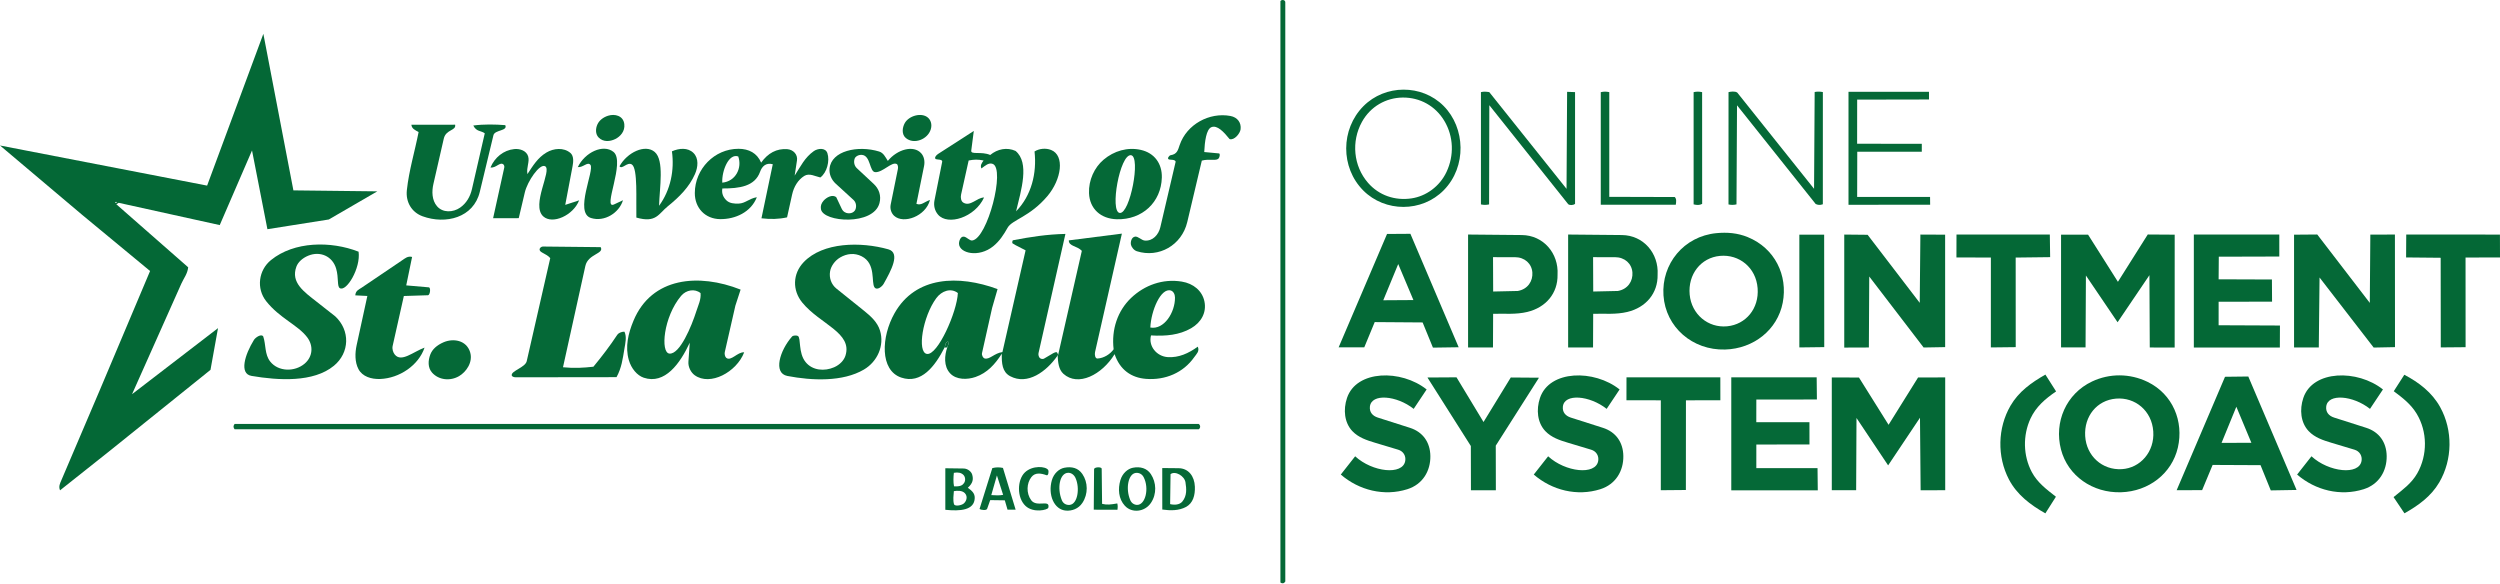
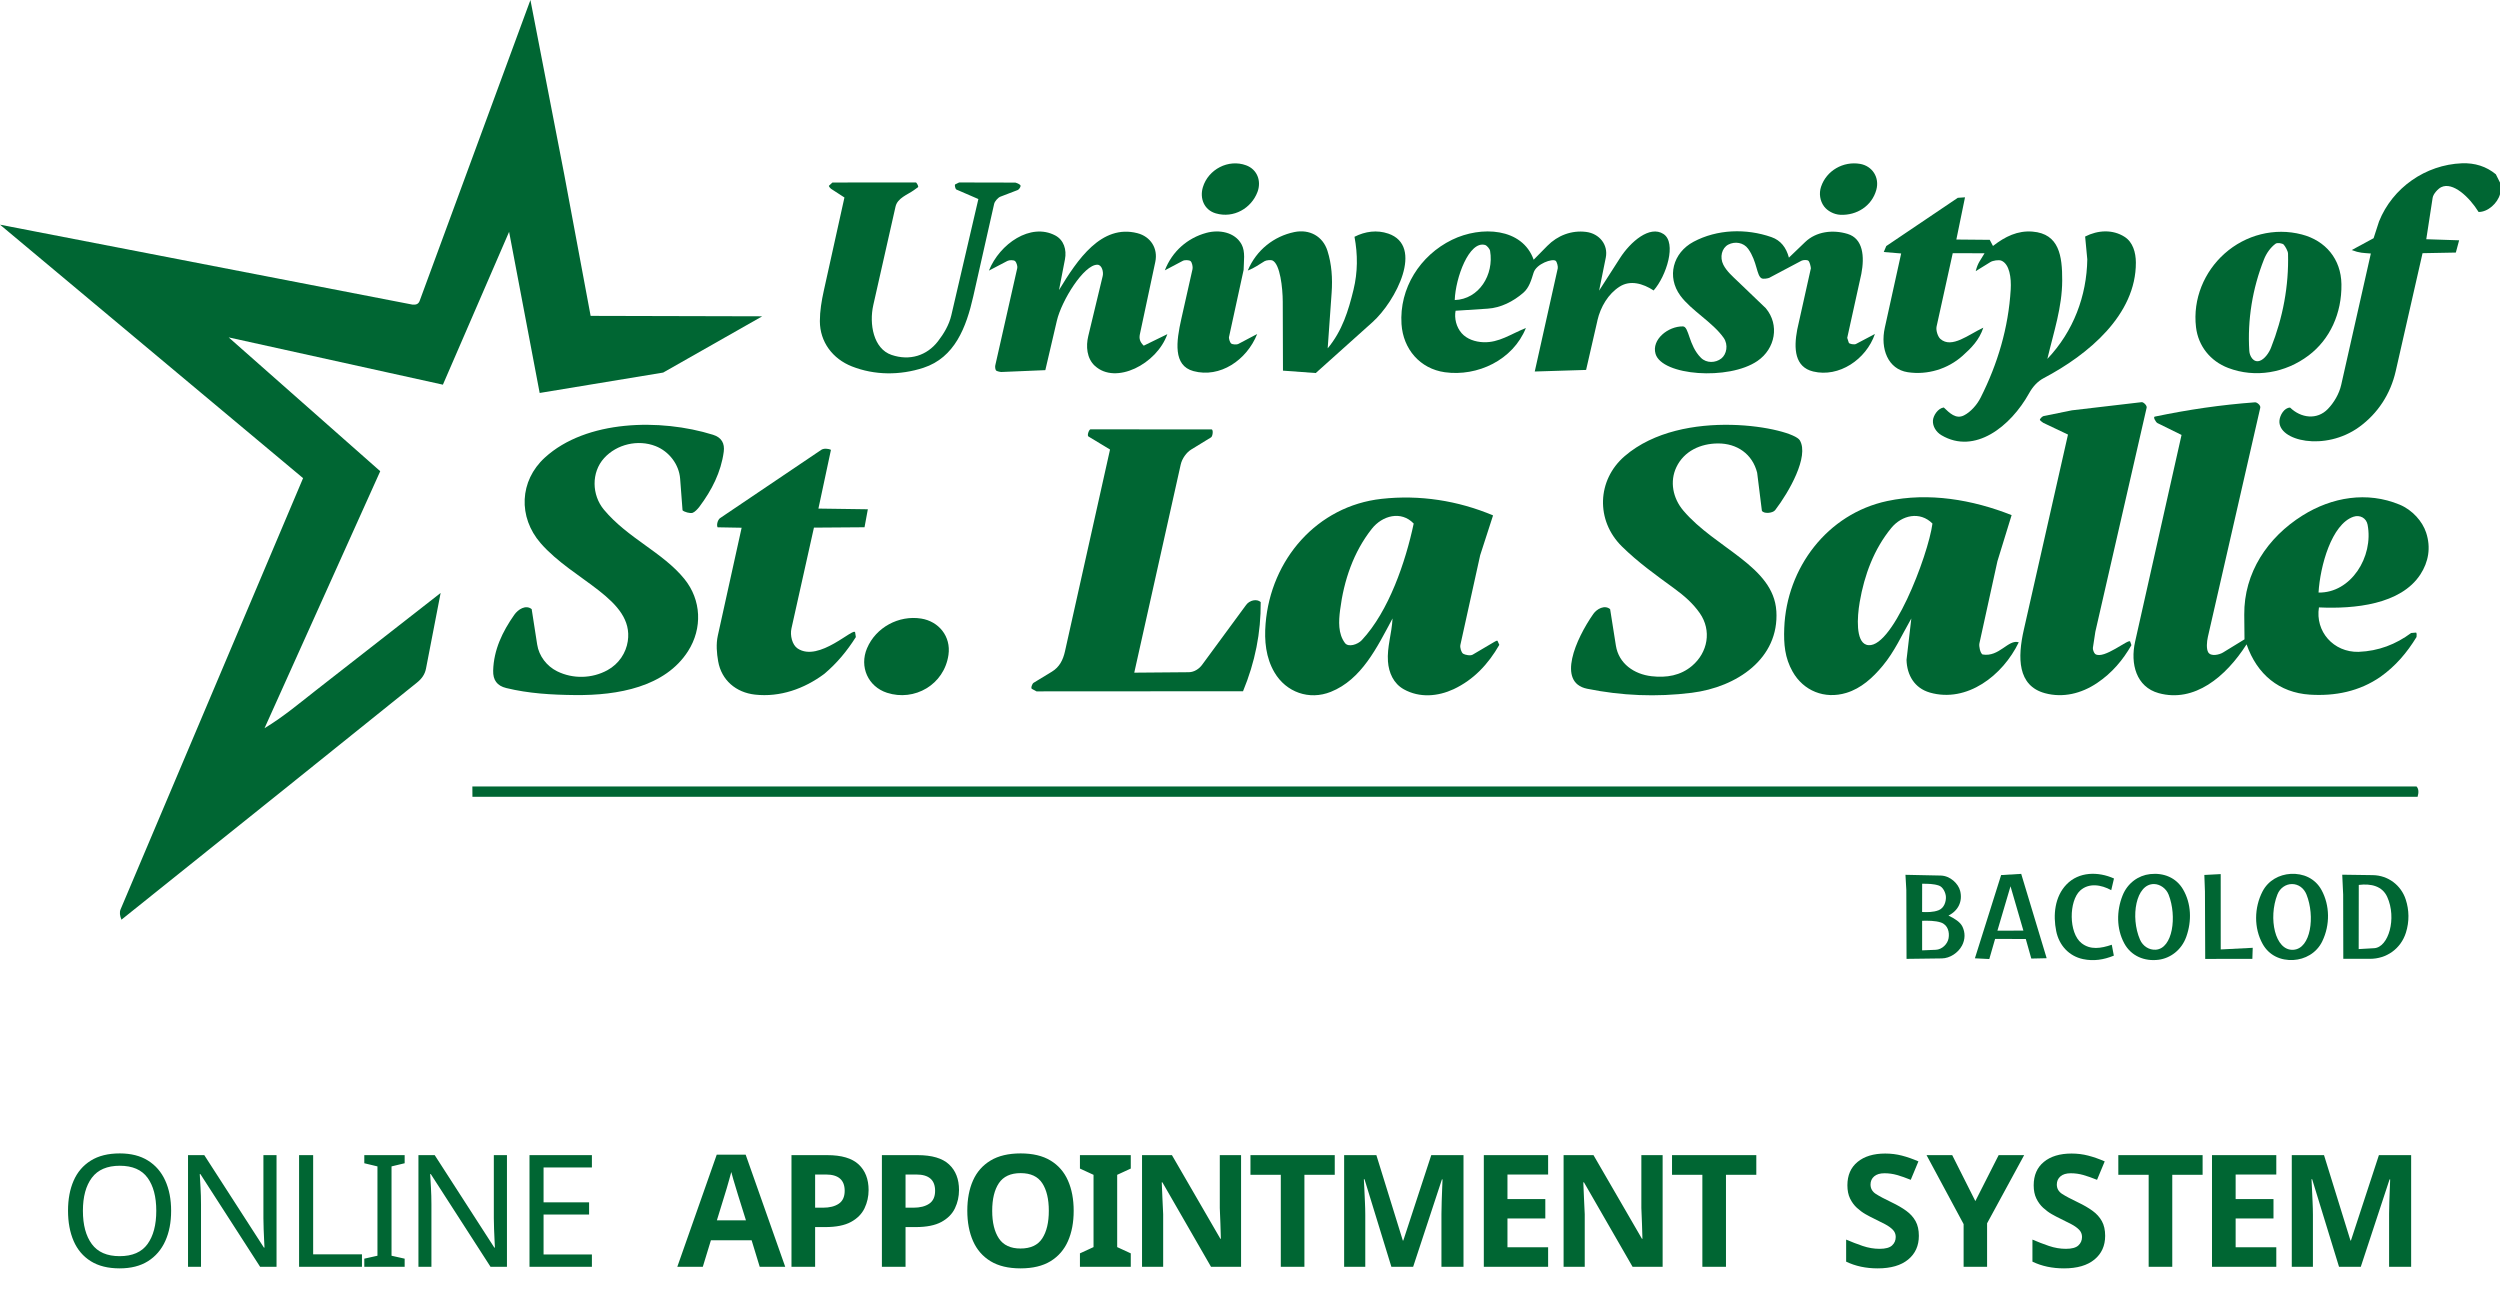
- <svg xmlns="http://www.w3.org/2000/svg" id="Layer_2" data-name="Layer 2" viewBox="0 0 3497.37 816.03">
+ <svg xmlns="http://www.w3.org/2000/svg" id="Layer_2" data-name="Layer 2" viewBox="0 0 1154.88 606.6">
  <defs>
    <style>
-       .cls-1 {
-         fill: #056937;
+       .cls-1, .cls-2 {
+         fill: #063;
+       }
+ 
+       .cls-3 {
+         font-family: Gotham-Book, Gotham;
+       }
+ 
+       .cls-3, .cls-4 {
+         letter-spacing: -.05em;
      }

      .cls-2 {
-         fill: #046836;
+         font-size: 72.26px;
+       }
+ 
+       .cls-4, .cls-5, .cls-6, .cls-7, .cls-8 {
+         font-family: Gotham-Bold, Gotham;
+         font-weight: 700;
+       }
+ 
+       .cls-5 {
+         letter-spacing: -.05em;
+       }
+ 
+       .cls-6 {
+         letter-spacing: -.08em;
+       }
+ 
+       .cls-7 {
+         letter-spacing: -.08em;
+       }
+ 
+       .cls-8 {
+         letter-spacing: -.07em;
      }
    </style>
  </defs>
  <g id="Layer_1-2" data-name="Layer 1">
-     <path class="cls-2" d="M162.75,285.76l100.51,88.19c-1.05,9.35-6.11,15.12-9.56,22.83l-68.97,154.66,120.26-92.4-10.52,58.37-140.33,112.85-70.16,55.69c-2.26-5.52-.1-9.51,1.89-14.17l53.73-126.02,70.35-166.63-94.84-78.43L0,203.53l289.74,56.13,78.68-212.35,42.03,219.02,117.35,1.36-67.8,39.35-85.9,13.59-21.54-110.15-45.16,104.41-141.37-31.18-3.28,2.05ZM163.88,283.12c-.89-1.23-2.79-.86-2.99.82l2.99-.82Z" />
-     <path class="cls-2" d="M1480.35,496.19c-.73.3-.75.69-.73,1.06-15.8,22.87-42.24,41.93-66.47,29.02-11.15-5.94-12-18.17-11.66-31.45-9.33,14.5-20.2,26.8-36.77,32.55-11.45,3.97-26.9,4.18-35.52-5.06-9.35-10.01-7.84-25.29-4.02-36.29l2.38-6.86c-.85-.87-1.55-1.41-1.48-1.35-4.14,1.47-3.33,5.75-4.71,8.44-13.26,25.88-32.51,51.54-60.68,41.93-29.97-10.23-28.01-56.95-9.23-90.09,29.51-52.09,89.66-53.67,144.07-33.68l-7.62,26.43-14.13,63.13c-.68,3.05,1.59,6.81,3.4,7.41,6.97,2.3,14.03-7.52,25.16-8.83l32.41-142.32-14.06-7.27-4.15-2.5c-.84-.5-.34-4.16.62-4.35,24.2-4.7,47.73-8.32,73.31-8.87l-37.61,166.6c-.57,2.52.35,5.01,1.26,6.38,1.01,1.52,4.11,2.82,6.64,1.33l12.69-7.47c1.4-.83,3.47-1.59,4.72-1.34s1.43,2.97,2.2,3.46ZM1339.99,409.93c-9.79-7.58-22.67-3.01-30.16,7.16-19.09,25.93-27.17,75.71-13.16,78.03,15.1,2.5,42.23-58.93,43.32-85.18Z" />
-     <path class="cls-1" d="M1479.62,497.25c-.02-.37,0-.76.73-1.06l33.09-145.29c-6.64-7.14-18.38-6.13-18.22-14.63l74.24-9.44-37.56,165.76c-.71,3.15-.04,9.17,3.44,8.97,8.95-.51,17.71-6.05,22.57-12.93-3.28-27.48,5.46-53.82,24.55-71.94,18.79-17.82,44.26-27.07,70.76-22.76,16.4,2.67,28.68,12.99,31.73,27.81,3.21,15.55-4.61,29.39-18.64,37.47-16.51,9.51-35.43,11.26-56.1,10.02-3.98,14.86,7.85,29.47,23.63,30.37,15.18.87,28.55-5.06,41.79-14.63,2.8,6.48-1.82,10.22-4.86,14.56-15.34,21.97-40.52,32.54-67.46,30.5-20.62-1.56-36.62-12.57-44.02-34.59-17.77,28.95-51.14,45.94-71.62,27.51-6.79-6.11-7.59-16.24-8.08-25.72ZM1643.75,416.22c-.05-4.74-2.36-8.76-5.81-9.8-14.02-4.2-27.72,28.36-28.68,51.78,19.21,3.47,34.71-21.17,34.48-41.99Z" />
-     <polygon class="cls-2" points="3007.41 486.12 3006.93 384.96 2962.38 450.81 2918.08 385.42 2917.58 486.02 2883.31 486.03 2883.31 328.28 2921.14 328.32 2962.85 394.24 3004.59 328.04 3042.28 328.29 3042.24 486.22 3007.41 486.12" />
-     <polygon class="cls-2" points="2686.86 685.9 2685.96 584.39 2641.39 651.03 2597.14 584.74 2596.66 685.79 2562.59 685.74 2562.58 528.03 2600.6 528.14 2642 594.28 2683.31 528.04 2721.24 528 2721.26 685.77 2686.86 685.9" />
-     <polygon class="cls-1" points="3350.48 485.62 3320.65 486.23 3244.93 388.21 3243.87 486.1 3209.27 486.04 3209.26 328.31 3241.71 328.04 3315.23 423.74 3315.97 328.23 3350.37 328.11 3350.48 485.62" />
-     <polygon class="cls-1" points="2721.17 485.6 2691.05 486.14 2614.98 386.82 2614.46 486.12 2580.01 486.25 2580.01 328.14 2612.71 328.47 2685.61 423.67 2686.52 328.14 2721.13 328.3 2721.17 485.6" />
-     <path class="cls-1" d="M1041.07,492.89c-10.65,27.77-47.69,47.6-69.23,32.02-5.06-3.66-9.32-11.23-8.79-18.81l1.87-26.68c-13.44,29-34.79,58.9-64.4,48.96-9.25-3.11-17.48-12.96-20.85-24.75-5.29-18.56-.86-37.1,6.5-54.84,25.48-61.41,91.64-66.71,149.9-43.65l-7.33,22.5-14.82,65.01c-.65,2.86.48,6.66,2.02,7.91,6.69,5.44,15.71-8.43,25.13-7.68ZM974.3,434.92c2.59-8.18,6.56-15.73,5.75-24.89-8.09-6.6-20.19-4.49-27.21,3.85-24.77,29.44-29.19,79.57-16.33,80.77,14.5,1.35,30.94-38.1,37.79-59.73Z" />
-     <path class="cls-2" d="M3004.27,534.2c35.46,17.2,50.9,55.47,42.45,91.94-8.43,36.37-40.78,61.32-79.47,62.51-39.76,1.23-74.54-23-84.08-59.99-9.83-38.15,7.18-77.83,43.6-95.01,24.18-11.4,52.54-11.56,77.5.55ZM3012.32,603.57c-1.96-28.94-25.39-48.19-52.16-45.92s-44.76,24.69-43.1,52.41c1.66,27.76,23.8,47.83,51.14,46.27,26.03-1.49,46.05-24.36,44.12-52.76Z" />
-     <path class="cls-2" d="M2445.12,331.77c37.73,15.43,56.26,53.4,48.82,91.74-7.34,37.84-40.67,64.35-80.67,65.46-45.57,1.26-83.16-31.32-86.15-75.71-2.97-44.05,28.43-82.75,74.18-87.11,14.71-1.4,29.28-.34,43.83,5.61ZM2458.83,403.28c-2.21-29.12-25.91-47.77-52.61-45.31-26.95,2.48-45.06,26.01-42.45,54.14,2.55,27.52,25.71,46.98,52.5,44.35,26.02-2.55,44.72-24.69,42.56-53.18Z" />
-     <path class="cls-1" d="M1208.6,516.98c-29.67,17.45-72.66,15.58-107.06,8.98-20.38-3.91-10.6-35.8,6.47-55.14,1.6-1.81,6.41-1.78,8.14-.85,4.7,2.54.22,23.37,10.81,36.52,9.66,11.99,26.55,13.17,39.99,7.27,8.15-3.58,13.75-9.88,15.74-16.05,10.38-32.25-35.47-44.05-60.33-74.39-14.02-17.11-13.65-40.23,1.96-56.59,26.85-28.15,79.86-28.79,118.37-17.96,17.37,4.89,4.01,29.63-6.56,48.38-2.06,3.65-9.17,9.6-12.66,4.95-5.08-6.77,2.48-33.16-18.07-43.58-9.99-5.06-20.74-3.79-29.97,1.6-7.62,4.45-12.98,12.39-14.18,19.42-1.59,9.25,1.72,18.44,8.8,24.13l38.7,31.09c9.34,7.5,18.68,15.85,22.31,27.62,6.53,21.18-3.73,43.57-22.44,54.58Z" />
-     <path class="cls-1" d="M467.02,511.76c-28.5,23.46-77.41,20.55-115.18,14.1-17.49-2.99-9.35-29.66,3.4-50.31,2.2-3.56,10.55-9.13,13.04-4.79,3.89,11.37,1.76,24.95,9.74,35.03,11.47,14.49,34.32,14.58,48.03,3.03,11.65-9.82,12.6-25.22,3.69-36.97-13.06-17.25-38.65-26.73-57.4-50.55-13.93-17.7-10.79-43.24,6.79-57.51,32.25-26.17,83.5-26.96,122.51-11.68,3.22,22.91-17.08,56.59-26.27,50.97-4.09-2.5-1.31-14.24-5.12-27.28-5.12-17.55-22.62-24.97-39.18-18.06-8.09,3.37-14.16,9.1-16.44,15.29-8.22,22.29,10.71,35.21,28.7,49.35l25.65,20.17c20.99,19.57,20.42,50.8-1.95,69.22Z" />
-     <polygon class="cls-1" points="2531.36 621.79 2457.02 621.86 2457.01 654.9 2542.63 654.92 2542.97 685.93 2421.97 685.94 2421.97 527.89 2541.43 527.87 2541.75 558.87 2457.02 558.92 2456.96 590.62 2531.32 590.64 2531.36 621.79" />
-     <path class="cls-1" d="M1389.59,344.39c-20.39,16.53-47.35,9.9-47.99-3.24-.18-3.7,2.17-11.23,7.3-10.03,4.06.95,7.62,5.82,11.31,5.29,21.31-3.02,46.37-100.16,28.6-107.11-5.64-2.21-10.59,2.51-15.84,6.35-1.95-4.32.3-7.29,2.99-11.1-7.69-1.69-13.31-1.53-20.87-.02l-10.61,47.76c-.92,4.16.05,9.16,2.9,11,9.98,6.45,18.89-6.8,29.27-7.03-12.58,27.85-50.75,39.96-64.41,23.95-4.65-5.44-6.4-12.66-4.93-20.02l10.78-53.95c.71-3.53-7.15-2.79-8.97-3.63-2.56-1.79.58-5.55,3.17-7.22l50-32.2-3.56,27.51c-.81,6.25,14.17.67,26.51,6.11,10.25-8.45,23.39-11.12,35.46-5.67,19.94,16.52,7.86,54.83.75,84.49,21.43-22,29.21-53.06,25.81-83.73,6.34-4.02,15.52-5.09,23.1-2.13,19.48,7.61,14.7,41.19-5.12,64.61-24.63,29.11-49.35,33.01-55.62,44.15-5.52,9.81-11.28,18.76-20.05,25.87Z" />
-     <polygon class="cls-2" points="3178.5 422.02 3103.74 422.12 3103.73 455.01 3189.53 455.39 3189.39 486.2 3069.06 486.21 3069.06 328.13 3188.62 328.14 3188.63 358.87 3103.98 359.11 3103.74 390.73 3178.3 391 3178.5 422.02" />
-     <path class="cls-1" d="M873.61,464.05c3.41,7.31,1.21,15.99-.12,23.98-2.3,13.84-3.92,26.79-11.01,39.59l-140.81.19c-2.77,0-5.58-.86-5.81-2.91-.69-6.15,19.01-10.92,20.99-19.61l32.92-144.22c-5.69-6.58-14.55-7.41-14.94-11.82-.17-1.95,1.97-4.39,5.03-4.36l80.45.86c5.28,9.44-17.66,9.27-21.43,26.34l-31.28,141.68c16.17,1.64,28.64.76,42.56-.76,12.12-14.72,23.04-28.99,33.48-44.79,1.26-1.91,5.24-4.35,9.96-4.15Z" />
-     <path class="cls-1" d="M2276.65,436.38c-16.12,3.85-31.28,2.17-47.86,2.59l-.2,47.14-34.85-.06v-157.95s75.19.72,75.19.72c30.27.29,51.69,25.64,49.98,55.35.57,26.07-16.36,46.02-42.26,52.2ZM2263.22,407.06c14.17-2.42,21.31-13.98,20.45-25.89-.89-12.37-10.74-21.38-24.42-21.39l-30.6-.02.19,48.07,34.38-.78Z" />
-     <path class="cls-1" d="M2136.67,436.38c-16.12,3.85-31.28,2.17-47.86,2.59l-.2,47.14-34.85-.06v-157.95s75.19.72,75.19.72c30.27.29,51.69,25.64,49.98,55.35.57,26.07-16.36,46.02-42.26,52.2ZM2123.24,407.06c14.17-2.42,21.31-13.98,20.45-25.89-.89-12.37-10.74-21.38-24.42-21.39l-30.6-.02.19,48.07,34.38-.78Z" />
-     <path class="cls-2" d="M3162.37,650.74l-67.02-.33-14.68,35.26-35.65.12,67.67-158.7,32.55-.39,67.55,158.72-36.09.62-14.33-35.3ZM3149.55,619.41l-21.02-50.4-20.7,50.58,41.72-.18Z" />
-     <path class="cls-2" d="M1990.17,451.08l-67.02-.5-14.61,35.34h-35.86s67.72-158.62,67.72-158.62l32.67-.22,67.53,158.71-35.99.53-14.44-35.25ZM1977.3,419.77l-21.26-50.39-20.92,50.66,42.18-.27Z" />
-     <path class="cls-1" d="M2238.76,684.38c-32.41,10.26-67.46,1.62-93.1-20.5l20.1-25.55c24.09,22.23,66.74,26.91,70.06,6.38,1.14-7.05-2.7-13.45-9.88-15.61l-32.34-9.71c-11.43-3.43-23.25-7.26-31.81-16.32-11.17-11.82-12.9-30.04-7.45-46.31,13.24-39.49,75.95-40.16,111.4-11.93l-18.11,27.16c-23.71-18.8-59.34-22.04-61.26-3.05-.76,7.54,3.57,12.83,11.09,15.23l44.93,14.33c18.11,5.78,28.33,20.25,28.58,39.49.28,20.63-10.49,39.52-32.21,46.39Z" />
-     <path class="cls-1" d="M3306.63,684.38c-32.41,10.26-67.46,1.62-93.1-20.5l20.1-25.55c24.09,22.23,66.74,26.91,70.06,6.38,1.14-7.05-2.7-13.45-9.88-15.61l-32.34-9.71c-11.43-3.43-23.25-7.26-31.81-16.32-11.17-11.82-12.9-30.04-7.45-46.31,13.24-39.49,75.95-40.16,111.4-11.93l-18.11,27.16c-23.71-18.8-59.34-22.04-61.26-3.05-.76,7.54,3.57,12.83,11.09,15.23l44.93,14.33c18.11,5.78,28.33,20.25,28.58,39.49.28,20.63-10.49,39.52-32.21,46.39Z" />
-     <path class="cls-1" d="M1968.8,684.38c-32.41,10.26-67.46,1.62-93.1-20.5l20.1-25.55c24.09,22.23,66.74,26.91,70.06,6.38,1.14-7.05-2.7-13.45-9.88-15.61l-32.34-9.71c-11.43-3.43-23.25-7.26-31.81-16.32-11.17-11.82-12.9-30.04-7.45-46.31,13.24-39.49,75.95-40.16,111.4-11.93l-18.11,27.16c-23.71-18.8-59.34-22.04-61.26-3.05-.76,7.54,3.57,12.83,11.09,15.23l44.93,14.33c18.11,5.78,28.33,20.25,28.58,39.49.28,20.63-10.49,39.52-32.21,46.39Z" />
-     <path class="cls-1" d="M1108.12,272.19l-7.06,31.88c-11.64,2.59-23.14,2.81-35.82,1.32l15.84-75.63c-9.84-2.67-15.19,3.37-17.75,10.51-7.34,20.53-28.8,23.44-52.79,23.38-1.39,7.33,1.76,12.96,5.84,16.78,4.34,4.06,10.54,4.62,17.17,4.37,9.14-.34,14.74-7.25,25.23-8.89-8.21,20.9-30.06,30.86-51.32,30.64-20.84-.22-35.5-15.49-35.45-36.47.08-33.64,27.37-61.96,61.18-61.92,14.44.02,25.94,5.99,31.6,19.4,9.36-13.34,21.78-19.99,36.46-18.9,8.69.65,14.93,7.63,13.69,15.71l-3.25,21.31c8.42-13.04,14.08-25.29,26.78-34.28,5.45-3.85,16.3-5.31,19.03,2.92,3.52,10.63-.61,27.19-9.89,33.95-6.83-1.43-15.44-6.57-22.44-2.18-8.83,5.53-14.6,15.06-17.04,26.07ZM1032.77,218.87c-13.3-4.74-23.18,20.15-22.36,36.67,18.8-1.8,28.08-20.62,22.36-36.67Z" />
-     <path class="cls-1" d="M552.3,496.05c9.21,11.26,25.45-3.74,41.64-9.76-8.38,24.81-35.12,42.85-62.04,43.89-12.37.48-24.98-3.3-30.51-13.94-5.13-9.86-4.84-22.48-2.49-33.27l15.01-68.93-16.88-.86c.46-6.68,4.99-8.09,8.78-10.66l56.03-37.88c4.69-3.17,8.61-6.82,14.66-5.19l-8.2,39.79,31.69,2.74c2.88.58,1.74,10.48-1.14,11.04l-33.88,1.07-15.68,69.87c-1,4.44.76,9.35,3.01,12.09Z" />
-     <path class="cls-1" d="M1224.33,240.83c-8.12-.53-6.19-22.96-18.36-24.13-4.71-.46-9.23,2.07-10.36,5.25-1.65,4.68-.48,10.01,3.05,13.31l23.61,22.02c7.48,6.98,10.78,16.57,8.08,26.86-8.32,31.77-78.73,26.93-81.87,8.53-.76-4.42.3-8.06,3.7-11.96,3.7-4.26,12.38-9.44,17.76-4.73l7.56,16.01c1.99,4.21,5.58,6.13,9.13,6.4,4.82.35,8.98-1.99,10.29-5.89,1.43-4.25.68-9.51-2.95-12.82l-24.94-22.81c-5.9-5.4-9.25-13.21-8.52-21,2.35-25,39.75-32.98,69.34-23.91,5.99,1.84,8.6,7.44,12.17,13.15,13.4-16.38,35.94-22.46,46.59-10.8,4.06,4.45,5.48,11.18,4.11,17.95l-10.71,52.9c6.84,2.74,11.03-2.74,18.98-5.44-5.81,22.81-37,34.2-50.13,22.19-3.81-3.48-6.09-9.56-4.85-15.66l10.1-49.82c.52-2.54.01-6.12-1.61-6.98-7.02-3.72-19.6,12.06-30.15,11.38Z" />
-     <polygon class="cls-1" points="2152.95 528.39 2092.5 623.44 2092.63 685.86 2057.77 685.86 2057.63 623.94 1996.9 528.11 2037.58 527.85 2075.37 590.37 2113.49 528.09 2152.95 528.39" />
-     <polygon class="cls-1" points="2358.45 685.48 2323.39 685.79 2323.4 560.01 2275.32 559.93 2275.38 527.87 2406.66 527.88 2406.7 559.92 2358.55 560.03 2358.45 685.48" />
-     <polygon class="cls-2" points="3449.24 485.71 3414.52 486.02 3414.37 360.61 3366.01 360.14 3366.21 328.12 3497.29 328.15 3497.37 360.15 3449.17 360.28 3449.24 485.71" />
-     <polygon class="cls-2" points="2819.89 485.64 2785.1 486.04 2785.13 360.28 2736.95 360.17 2737.03 328.13 2867.59 328.13 2868.05 359.73 2819.83 360.32 2819.89 485.64" />
-     <path class="cls-1" d="M1660.91,310.67c-7.69,32.45-39.8,50.56-70.48,40.81-4.34-1.38-7.5-5.91-8.22-8.86-.93-3.78.47-10.78,5.68-11.6,4.17-.66,8.93,5.13,13.62,5.52,11.15.92,19.28-8.18,21.75-18.72l21.43-91.62c-.74-3.49-7.7-2.3-9.75-3.31-2.42-1.2.62-5.42,2.69-5.75,9.25-1.48,10.24-7.2,12.7-14.36,9.88-28.85,41.54-46.02,70.89-40.56,10.12,1.88,15.43,9.52,14.3,18.65-.73,5.88-8.87,15.83-15.4,13.69-8.19-10.19-17.4-19.94-25.43-16.66-7.23,2.95-9.36,20.36-10.02,34.79l20.97,1.97c1.51,1.47.41,5.16-.6,6.62-3.2,4.61-12.89.43-23.76,3.4l-20.37,86Z" />
-     <path class="cls-2" d="M1676.96,600.55H328.21c-1.99-2.52-2.09-4.77,0-7.47h1348.74c2.71,1.99,2.64,5.65.01,7.47Z" />
-     <path class="cls-1" d="M759.98,302.71c-17.42-15.92,12.68-64.69,2.62-70.14-7.68-4.16-24.75,21.14-28.38,36.53l-8.52,36.1-35.87.07,15.61-70.86c.41-1.88-.43-3.69-1.16-4.33-4.78-4.18-10.26,5.3-18.13,4.25,5.85-13.99,18.19-24.25,33.3-25.79,8.03-.82,17.07,2.41,19.4,10.17s-2.64,15.26-1.02,24.87c7.88-12.01,14.48-22.95,26.56-30.17,10.2-6.1,24.19-7.41,33.55.53,4.98,4.23,4.21,12.47,3.1,18.32l-10.29,54.35,19.43-6.38c-8.07,21.02-37.29,34.26-50.2,22.47Z" />
-     <path class="cls-1" d="M662.1,175.6c14.62-1.98,30.83-1.65,44.75-.52,3.82,8.39-14.68,6.29-16.56,14.1l-19.08,79.24c-8.72,36.22-47.73,45.88-80.04,34.15-15.3-5.56-23.78-19.96-22.01-36.48,2.98-27.74,11.03-53.74,16.45-81.39-4.78-2.61-9.62-4.59-10.11-10.22l61.19-.03c1.77,8.56-12.85,6.29-15.88,19.55l-14.49,63.34c-2.42,10.56-2.15,22.76,5.03,31.15,8.09,9.47,22.46,8.83,32.31,1.99,8.7-6.04,14.13-15.31,16.54-25.79l17.97-78.19c-5.31-4.04-11.6-1.94-16.07-10.91Z" />
-     <path class="cls-1" d="M3348.47,695.43c12.54-10.27,25.06-19.01,33.17-33.28,14.54-25.59,14.35-58.3-.92-83.49-7.96-13.13-19.36-21.95-31.97-31.37l14.77-23.03c20.52,10.8,38.76,24.71,50.15,45.3,17.9,32.39,17.37,73.44-1.29,105.3-11.51,19.66-29.31,32.32-48.68,43.24l-15.22-22.67Z" />
-     <path class="cls-1" d="M2876.13,694.88l-14.78,23.28c-20.85-11.81-39.76-26.01-50.97-47.49-16.72-32.04-15.87-72.01,2.21-103.1,11.5-19.78,29.15-32.29,48.81-43.55l14.97,23.57c-15.22,10.32-28.2,21.58-35.76,37.86-10.95,23.59-10.42,52.05,1.79,74.98,7.7,14.45,20,23.78,33.72,34.46Z" />
-     <path class="cls-1" d="M1562.3,306.72c-22.36-.6-38.02-14.6-38.83-36.61-.67-18.11,7.52-35.78,20.3-46.64,14.69-12.47,33.68-17.91,52.08-13.8,19.42,4.34,29.99,19.55,29.49,38.68-.9,34.48-27.37,59.33-63.05,58.37ZM1582.23,217.12c-15.58-1.96-30.07,79.31-15.72,80.78s29.74-79.01,15.72-80.78Z" />
-     <path class="cls-1" d="M2550.07,285.75c-4.18,1.51-6.94,1-10.01-.36l-110.06-138.09-.74,138.62c-4.29,1-7.72.81-11.18.09l.04-157.13c3.02-.69,9.03-1.66,12.25.67l107.41,134.57.84-135.41c3.61-.75,7.66-.67,11.47.08l-.03,156.96Z" />
-     <path class="cls-1" d="M2019.88,265.96c-30.79,31.48-82.37,31-112.69.57-32.1-32.22-31.74-85.85.17-118.02,30.32-30.57,81.77-30.93,112.22-.28s32.49,84.82.3,117.73ZM2023.64,240.44c10.75-22.87,9.93-49.41-2.98-71.16-12.63-21.28-34.5-33.06-58.31-32.82-23.29.23-45.13,12.43-57.08,34.11-15.05,27.29-12.01,61.57,8.54,85.22,15.27,17.57,37.67,25.16,60.76,21.75,20.2-2.98,39.41-16.53,49.08-37.1Z" />
-     <path class="cls-1" d="M2203.43,285.11c-2.16,2.15-7.66,2.34-9.64.48l-110.3-138.4-.33,138.78c-4.2.87-7.54.85-11.41.01v-157.1c3.83-.94,7.03-.71,11.65-.03l108.1,135.33.8-135.73,11.12.42v156.25Z" />
-     <path class="cls-1" d="M934.51,288.33c-13.53,10.94-16.43,23.94-44.27,16.05-.61-24.77,2.2-68.56-6.26-74.23-6.41-4.3-13.73,7.56-17.3,2.42,10.63-19.4,36.03-31.41,49.24-19.97,13.56,11.75,6.83,49.42,6.08,75.28,16.28-22.22,21.61-50.03,18-76.17,10.05-4.49,22.2-5.51,30.04,2.18,7.77,7.63,6.44,19.96,2.18,29.64-7.97,18.08-21.72,31.89-37.7,44.81Z" />
-     <polygon class="cls-1" points="2688.49 212.27 2598.22 212.3 2598.07 275.53 2700.06 275.53 2700.18 286.45 2585.96 286.46 2585.95 128.43 2698.55 128.41 2698.57 139.17 2598.08 139.37 2598.02 201.09 2688.5 201.18 2688.49 212.27" />
-     <polygon class="cls-2" points="2552.03 485.6 2517.2 486.04 2517.19 328.29 2551.9 328.31 2552.03 485.6" />
-     <path class="cls-2" d="M1798.08,813.41c-2.1,3.57-4.91,2.88-6.84,1.51V1.46c2-2.53,6.82-1.65,6.82,1.72l.02,810.23Z" />
-     <path class="cls-1" d="M871.53,280.11c-5.33,17.63-25.89,30.84-44.83,24.85-23.77-7.51,5.44-67.22-.78-74.41-4.12-4.76-10.07,4.02-17.61,3.23,9.96-20.75,35.71-32.85,49.98-21.23,16.99,13.83-16.14,81.35.73,73.43l12.51-5.87Z" />
-     <path class="cls-1" d="M2342.9,275.64c2.6,2.48,2.1,6.55,1.43,10.78l-104.94.03v-157.52c4.21-.94,7.59-.96,11.91-.04v146.48s91.59.26,91.59.26Z" />
-     <path class="cls-1" d="M657.69,492.75c4.27,14.06-5.65,27.7-15.49,33.44-12.35,7.2-28.4,5.62-37.75-4.91-6.21-7-5.66-16.88-2.5-25.26,2.83-7.53,9.43-13.22,18.47-17.16,13.75-5.99,32.16-2.97,37.28,13.89Z" />
-     <path class="cls-1" d="M2381.23,285.25c-3.81,2.05-7.75,1.69-11.95.65v-156.99c4.29-.94,7.71-.9,11.9,0l.05,156.33Z" />
-     <path class="cls-1" d="M1353.96,682.35c5.41,4.08,9.85,7.51,9.64,14.4-.52,17.14-20.37,18.59-41.14,16.42v-58.1s25.66.35,25.66.35c5.61.08,10.78,4.32,11.94,8.59,1.69,6.18,1.4,11.48-6.11,18.34ZM1334.61,680.34c8.78.56,11.89-1.5,14.01-4.55,2.54-3.64,1.75-8.81-.81-11.39-2.97-3-7.29-4.05-13.41-2.96-.68,5.97-.94,12.98.21,18.9ZM1349.86,690c-3.66-3.96-10.55-3.78-15.46-2.91-.38,5.75-1.53,12.24.26,18.55,2.12,3.1,10.23,1.18,13.13-.93,3.71-2.69,6.81-9.57,2.07-14.71Z" />
-     <path class="cls-1" d="M1671.57,680.83c.45,11.95-2.54,23.15-12.54,28.42-10.11,5.33-21.72,5.16-33.05,3.56l-.06-58.04,22.85.22c13.73.13,22.24,11.01,22.8,25.84ZM1654.01,701.65c6.69-8.12,5.83-17.82,4.41-26.88s-14.36-16.47-20.88-11.47l-.59,41.93c6.04,1.5,13.27,1.02,17.07-3.58Z" />
-     <path class="cls-1" d="M1514.23,703.48c-5.54,8.41-14.77,11.45-22.91,10.85-16.86-1.26-25.62-22.32-19.8-42.61,2.69-9.39,10.07-15.93,17.43-17.36,10.29-2,19.34.17,25.21,8.74,7.99,11.68,8.28,27.94.08,40.38ZM1504.64,668.77c-2.09-4.67-6.14-7.44-10.24-7.37-11.96.2-15.89,21.36-8.96,38.35,2.01,4.92,6.4,6.99,10.9,6.59,11.28-1,14.63-23.44,8.3-37.56Z" />
-     <path class="cls-1" d="M1610.12,703.49c-8.59,12.8-26.6,14.75-36.44,4.12-9.07-9.79-9.9-23.67-6.3-35.94,2.74-9.33,10.11-15.9,17.56-17.34,9.94-1.92,19.42.44,25.04,8.9,7.78,11.7,8.49,27.8.14,40.26ZM1599.9,667.51c-2.41-4.65-7-6.56-11.35-5.87-10.37,1.64-14.15,22.23-7.31,38.13,1.82,4.22,5.6,6.48,9.16,6.58,12.02.36,17.66-23.08,9.5-38.84Z" />
-     <path class="cls-1" d="M1405.67,699.92l-20.41-.29-4.32,12.18c-.85,2.41-7.72,1.97-10.6.22l17.87-57.17c5.08-1.31,9.46-1.37,14.87-.27l17.74,58.42-11.36-.02-3.78-13.08ZM1403.32,692.26l-8.69-27.15-7.88,27.5c5.92.28,11.17.8,16.57-.35Z" />
-     <path class="cls-1" d="M1302.13,180.86c-4.35,14.32-23.74,21.69-34.98,12.16-6.02-5.1-4.95-14.44-1.45-20.78,5.73-10.36,23.61-15.44,32.5-7.61,3.5,3.08,6.13,8.95,3.92,16.23Z" />
-     <path class="cls-1" d="M873.37,173.63c1.19,10.1-5.64,17.42-12.64,20.88-7.26,3.59-16.7,4.49-23.27-2.14-4.73-4.78-4.37-12.54-1.7-18.35,2.52-5.48,7.85-9.9,15-12.15,9.14-2.88,21.19-.24,22.61,11.77Z" />
-     <path class="cls-1" d="M1442.45,699.61c7.82,10.91,26.97-1.73,24.1,10.65-.73,3.14-20.75,7.87-31.85-2.46-12.5-11.65-11.69-36.55-1.02-46.85s29.51-8.68,32.66-3.46c1.08,1.79.38,8.29-2.27,7.33-7.66-2.78-15.89-4.26-21.23,2.62-6.72,8.67-7.32,22.49-.39,32.17Z" />
-     <path class="cls-1" d="M1563.02,704.27c.79,2.65.72,5.95.19,8.87l-33.1-.11.45-56.8c.27-2.84,9.94-3.46,10.65-.67l.55,49.31c7.1,1.7,12.2.97,21.27-.6Z" />
-     <path class="cls-1" d="M1325.17,486.02l-3.8.23c1.38-2.69.57-6.97,4.71-8.44-.07-.06.63.48,1.48,1.35l-2.38,6.86Z" />
+     <g>
+       <path class="cls-1" d="M1154.88,84.34v5.38c-1.11,4.1-5.55,8.23-9.88,8.21-4.28-6.91-11.95-14.13-17.33-11.44-1.42.71-3.63,3.07-3.91,4.89l-2.94,19.13,15.18.5-1.52,5.66-15.38.29-12.39,54.47c-2.41,10.58-8.25,19.55-16.87,25.81-15.8,11.47-37.56,6.45-36.85-2.91.19-2.49,2.21-6.02,4.93-6.04,5.01,4.85,12.44,5.83,17.44.64,2.79-2.9,5.22-6.94,6.17-11.17l13.69-60.65c-3.6-.3-5.15-.18-8.84-1.6l10.11-5.47,2.51-7.74c6.25-15.61,21.52-26.21,38.28-26.87,5.99-.23,11.25,1.43,15.68,5.08l1.92,3.83Z" />
+       <path class="cls-1" d="M122.23,336.39c9.08-5.56,16-11.47,23.78-17.54l57.54-44.93-6.76,34.94c-.52,2.7-1.99,4.72-4.18,6.47l-61.55,49.46-74.96,60.06c-.74-1.83-.97-3.41-.38-4.8l84.29-199.17L0,103.79l190.48,36.91c1.81.19,2.86-.28,3.4-1.77L245.03,0l15.61,80.54,12.2,65.38,79.27.2-45.76,25.99-57.05,9.42-14.12-74.44-30.58,70.61-98.96-21.84,70.01,61.82-53.44,118.69Z" />
+       <path class="cls-1" d="M1089.59,301.12c9.18-.35,17.19-3.48,24.25-8.71l2.19-.18c.47-.04.35,1.5.29,2.04-4.42,7.24-9.7,13.45-16.61,18.35-9.72,6.77-21.01,9.03-32.71,8.27-14.08-.92-24.35-9.29-29.19-23.24-9.61,15.08-24.18,27.08-40.6,22.55-10.36-2.86-13.2-13.53-10.89-23.79l21.45-95.49-11.12-5.47c-.76-.37-2.14-2.81-1.27-2.99,15.72-3.27,30.47-5.44,46.33-6.61.92-.07,2.68,1.42,2.43,2.49l-24.21,105.89c-.5,2.19-.77,5.53.16,7.1,1.24,2.08,5.15,1.13,6.85.09l9.91-6.07-.11-11.37c-.18-19.4,10.78-35.74,26.92-45.85,13.6-8.52,29.83-11.24,44.83-5.02,6.04,2.51,10.57,7.81,12.26,12.92,2.3,6.94,1.09,13.58-2.65,19.33-9.08,13.93-30.48,16-46.86,15.23-1.78,11.07,6.65,20.8,18.33,20.54ZM1093.72,242.41c-.6-3.16-3.61-4.7-6.54-3.7-10.09,3.44-15.39,22.72-16.13,35.02,14.93.3,25.49-16.47,22.67-31.32Z" />
+       <path class="cls-1" d="M648.48,318.41c-4.73-2.63-6.94-7.66-7.31-12.85-.48-6.68,1.75-12.73,2.12-19.87-7.2,13.43-14.29,28.21-28.52,33.91-9.93,3.98-20.62.25-26.04-9-3.97-6.78-4.74-14.55-4.09-22.49,2.42-29.67,23.78-54.38,53.62-57.67,17.58-1.94,35.22.8,51.46,7.65l-5.95,18.39-9.14,41.42c-.28,1.26.42,3.54,1.28,4.09s3.35,1.05,4.38.44l9.97-5.88c.49-.29,1.38-.82,1.54-.46l.81,1.8c-5.13,8.94-11.84,16.11-21.09,20.47-7.26,3.37-15.67,4.15-23.05.05ZM629.09,295.71c12.46-13.31,20.23-36.17,23.97-53.85-5.76-6.06-14.5-3.75-19.38,2.46-8.46,10.76-12.87,23.72-14.63,37.55-.65,5.13-.96,10.87,2.26,15.18,1.57,2.09,5.88.7,7.79-1.34Z" />
+       <path class="cls-1" d="M891.49,319.92c-7.05-2.02-10.57-8.01-10.77-15.09l2.22-19.13c-4.48,7.86-7.73,15.25-13.23,21.87-4.6,5.55-9.99,10.45-16.8,12.51-10.07,3.05-19.79-.94-24.81-9.82-3.59-6.37-4.15-12.66-3.86-20.16,1.07-27.73,19.86-52.74,47.56-58.65,19.2-4.1,39.38-.65,57.47,6.51l-6.56,21.31-8.31,37.9c-.3,1.37.35,4.45,1.41,5.16,7.75,1.38,11.9-7.17,16.76-5.62-7.36,15.32-23.93,28.13-41.08,23.22ZM892.71,241.86c-5.76-5.8-14.12-3.96-19.06,2.08-7.96,9.74-12.38,21.57-14.55,34.13-1.26,7.32-1.78,18.09,2.99,19.74,11.43,3.96,28.71-41.34,30.61-55.95Z" />
+       <path class="cls-1" d="M820.59,282.27c1.36,21.99-18.27,35.16-39.11,37.77-16.22,2.04-32.46,1.36-48.33-1.88-14.07-2.88-5.21-22.96,2.88-34.54,1.64-2.35,5.26-4.34,7.77-2.22l2.66,16.82c1.32,8.36,8.44,13.24,16.47,14.16,6.97.8,13.41-.3,18.71-4.78,7.3-6.18,9.17-16.35,3.57-24.37-3.14-4.5-7.2-8.03-11.69-11.31-8.54-6.25-16.88-12.17-24.34-19.55-12.06-11.94-11.48-30.62,1.36-41.67,26.85-23.11,77.53-12.96,80.89-7.29,4.39,7.4-4.98,23.86-11.39,32.24-1.15,1.51-5.46,1.79-6.14.24l-2.18-17.51c-2.19-8.71-9.36-13.57-18.1-13.53-8.03.04-15.65,3.48-19.21,10.95-3.14,6.59-1.67,14.31,3.2,20.06,14.88,17.54,41.69,25.68,42.97,46.41Z" />
+       <path class="cls-1" d="M265.78,321.09c-11.17-.11-21.64-.75-31.88-3.24-4.34-1.05-6.19-3.73-6.08-8.05.25-9.56,4.24-17.94,9.76-25.8,1.72-2.45,5.27-4.82,8.03-2.61l2.54,16.35c.82,5.3,4.4,9.98,9.21,12.36,7.34,3.63,16.14,3.37,23.2-.48,5.39-2.94,8.65-8.08,9.45-13.43,2.92-19.44-25.1-27.8-40.27-45.28-10.46-12.05-9.81-28.77,1.95-39.52,19.12-17.48,53.38-18.13,77.71-10.54,3.97,1.24,5.45,4.02,4.93,7.87-1.27,9.42-5.51,17.71-11.21,25.33-.82,1.1-2.19,2.53-3.19,2.86-1.13.37-3.9-.41-4.63-1.18l-1.11-14.58c-.5-6.59-5.08-12.62-11.37-15.08-8.07-3.15-17.87-.91-23.75,5.56-6,6.61-5.71,17.09-.08,23.83,11.03,13.22,27.15,19.66,37.15,31.97,7.9,9.72,8.41,22.83,1.73,33.33-10.54,16.56-32.37,20.53-52.09,20.33Z" />
+       <path class="cls-1" d="M897.92,188.22c2.7,2.58,5.6,5.56,9.36,3.66,3.04-1.54,5.99-4.86,7.64-8.12,7.94-15.72,12.88-32.38,13.93-50,.33-5.48-.56-11.77-4.3-13.34-1.21-.51-3.97-.05-5.08.64l-6.79,4.2c1.04-4.03,2.06-4.75,4.09-8.27l-14.7-.02-7.46,33.86c-.4,1.82.61,4.73,1.74,5.73,5.23,4.65,13.13-2.1,19.85-5.19-1.87,5.7-5.55,9.39-9.57,12.98-6.83,6.11-16.25,8.98-25.36,7.59-9.17-1.4-12.71-10.88-10.59-20.5l7.57-34.35-8.04-.67,1.15-2.75,33.04-22.29,3.34-.23-4,19.5,15.42.14,1.5,2.84c5.63-4.39,11.43-7.2,18.28-6.64,12.34,1.01,13.74,11.28,13.7,22.57-.05,12.47-3.86,23.56-6.86,36.24,12.09-12.72,18.19-29.17,18.45-46l-1-10.53c5.83-2.98,12.71-3.41,18.26.16,3.79,2.43,5.15,7.19,5.18,11.8.14,24.22-22.04,42.62-42.48,53.39-3.06,1.61-5.21,4.11-6.87,7.09-8.53,15.34-25.09,28.4-40.43,19.36-2.55-1.5-4.14-4.18-3.97-6.81.15-2.3,2.33-5.67,5-6.02Z" />
+       <path class="cls-1" d="M575.64,279.47c1.55-2.2,4.95-2.97,6.74-1.34.14,14.1-2.61,27.77-8.16,41.19l-95.4.06-2.14-1.15c-.59-.32.1-2.38.8-2.81l8.45-5.14c3.52-2.14,5.16-5.46,6.04-9.4l20.81-93.22-9.98-6.03c-.66-.4.1-2.94.9-3.3l55.95.04c.95,0,.59,3.19-.2,3.67l-9.17,5.62c-2.22,1.36-4.24,4.21-4.85,6.94l-21.46,96.14,25.21-.21c2.47-.02,4.81-1.55,6.21-3.52l20.24-27.54Z" />
+       <path class="cls-1" d="M968.78,315.5c-7.32,4.93-15.81,6.96-24.08,4.73-12.81-3.46-12.67-16.59-9.81-29.23l20.42-90.25-11.38-5.4c-.43-.2-1.26-.96-1.54-1.25-.36-.38.99-1.76,1.62-1.89l13.09-2.66,32.23-3.77c.85-.1,2.54,1.56,2.32,2.54l-23.7,103.51-1.14,7.49c-.11.73.54,2.42,1.09,2.81,3.88,2.74,15.58-7.3,16.13-5.76l.59,1.66c-3.99,6.92-8.96,12.85-15.84,17.47Z" />
+       <path class="cls-1" d="M737.93,148.09l-5.23,22.8-23.72.73,10.63-47.67c.17-.77-.35-3.01-.98-3.48-1.51-1.13-8.88,1.35-10.18,5.49-1.08,3.44-2.03,6.95-4.8,9.33-4.62,3.97-10.33,6.91-16.44,7.3l-14.8.96c-.65,3.42.3,7.53,2.81,10.38,2.35,2.67,6.17,4.03,10.13,4.16,7.16.23,12.42-3.71,19.54-6.57-5.98,14.85-22.4,22.52-37.42,20.44-11.48-1.6-19.29-10.69-20.04-22.24-1.07-16.55,8.54-31.73,23.36-38.96,13.44-6.55,32.45-5.54,37.69,9.22l6.3-6.4c4.78-4.85,11.26-7.31,18-6.44,5.98.78,10.23,5.83,9.01,11.89l-3.08,15.23,9.67-15.07c4.79-7.47,13.73-15.25,20.07-11.09,6.16,4.05,1.4,19.31-4.55,26.08-4.98-3.25-10.79-4.89-15.69-1.79-5.23,3.32-8.83,9.3-10.3,15.68ZM688.35,115.9c-.16-.93-1.46-2.5-2.33-2.74-7.36-2.04-13.65,15.16-14,25.45,11.23-.39,18.21-11.68,16.33-22.71Z" />
+       <path class="cls-1" d="M368.47,299.57c9.84,6.57,26.15-10.22,26.57-7.4l.32,2.13c-4.14,6.51-8.71,12.04-14.58,17-9.29,6.92-20.48,10.86-32,9.58-8.79-.97-15.49-6.68-17.02-15.37-.67-3.77-1.02-7.97-.17-11.84l11.01-49.88-11.08-.2c-.62-.86-.04-3.45,1.13-4.25l46.73-31.53c1.09-.74,3.14-.66,4.48,0l-5.79,27.13,22.83.32-1.53,8.31-23.37.17-10.39,46.59c-.71,3.19.33,7.56,2.85,9.24Z" />
+       <path class="cls-1" d="M817.59,128.23c-.83.44-3.01.72-3.74.38-2.44-1.13-2.06-7.75-6.26-13.64-2.17-3.03-6.2-3.55-9.21-1.97-3,1.58-4.06,5.8-2.26,9.34,1.52,2.98,4.26,5.34,6.76,7.74l12.82,12.29c6.46,7.72,4.41,18.71-3.83,24.37-13.31,9.14-44.1,6.79-47.08-3.26-1.96-6.58,5.78-12.8,12.62-12.7,2.91.04,2.56,8.73,8.34,14.5,2.59,2.59,6.75,2.4,9.39.35,2.49-1.93,3.36-6.37,1.1-9.58-5.04-7.16-14.98-12.63-19.99-19.46-6.4-8.73-3.47-19.8,6.08-24.9,10.89-5.81,24.3-6.25,36.01-2.15,4.26,1.49,6.82,4.81,8.05,9.48l7.51-7.21c5.1-4.89,12.73-5.83,19.59-3.76,7.2,2.17,7.89,10.46,6.36,18.44l-6.52,29.59.71,2.21c.22.67,2.6.99,3.31.62l8.77-4.63c-4.07,11.82-16.63,20.21-28.52,17.33-8.51-2.06-9.05-10.48-7.37-19.36l6.31-28.32c-.12-1.06-.54-2.9-1.13-3.45s-2.48-.42-3.2-.04l-14.64,7.76Z" />
+       <path class="cls-1" d="M1116.81,368.08H218.24s-.03-4.78-.03-4.78h898.1c1.05,1.13,1.08,2.78.5,4.78Z" />
+       <path class="cls-1" d="M505.77,169.01c-3.77-3.5-4.17-9.05-3.05-13.73l6.68-27.79c.44-1.84-.35-5.16-2.44-5.2-6.24-.11-16.57,16.57-18.74,25.87l-5.33,22.83-20.25.85c-.6.03-2-.35-2.37-.59-.5-.33-.67-1.74-.5-2.46l10.17-45.01c.18-.78-.42-2.67-1-3.16-.68-.58-2.69-.55-3.59-.07l-8.52,4.46c4.98-12.42,19.27-22.24,30.63-16.25,3.99,2.1,5.36,6.6,4.5,11.03l-2.75,14.2c8.54-14.13,19.59-30.53,36.19-26.28,6.13,1.57,9.62,7.02,8.29,13.28l-7.12,33.42c-.44,2.08.06,3.61,1.78,5.28l10.91-5.33c-4.88,13.87-23.89,23.53-33.46,14.65Z" />
+       <path class="cls-1" d="M469.14,84.38c.99.27,2.25.88,2.32,1.43s-.74,1.75-1.31,1.97l-8.03,3.08c-1.07.41-2.6,2.13-2.87,3.31l-9.63,42.67c-3.27,14.48-8.6,28.34-23.04,33.06-10.83,3.54-22.55,3.5-33.05-.64-8.89-3.5-14.78-11.3-14.79-20.91,0-4.69.79-9.39,1.81-14.02l9.54-43.1-6.09-3.95c-.37-.24-1.3-1.26-1.04-1.5l1.59-1.47,38.62-.02c.38.32,1.32,1.9.88,2.21l-1.98,1.42c-2.78,2-7.48,3.54-8.38,7.53l-10.27,45.49c-1.96,8.69.04,20.16,8.43,23.01s16.32.34,21.46-6.31c2.69-3.48,5.12-7.53,6.16-12.01l12.49-53.68-10.16-4.4c-.46-.2-.96-2.16-.53-2.38l1.79-.88,26.06.06Z" />
+       <path class="cls-1" d="M1081.63,131.27c.21,13.48-5.31,25.5-15.14,32.92-10.76,8.12-24.69,10.53-37.15,5.79-8.25-3.14-13.86-10.1-14.89-18.85-1.54-13.05,3.83-25.64,13.2-33.99,9.73-8.67,23.09-12.13,35.71-8.82,10.93,2.86,18.09,11.34,18.27,22.95ZM1043.87,166.69c2.25-.75,4.3-3.71,5.21-6.02,5.5-13.89,8.28-28.52,7.88-43.51-.03-1.22-1.28-3.32-1.96-4.12-.59-.7-3.01-1.03-3.78-.46-2.34,1.71-4.26,4.43-5.37,7.25-5.33,13.45-7.68,27.89-6.78,42.3.15,2.4,1.93,5.52,4.79,4.56Z" />
+       <path class="cls-1" d="M641.26,107.89c16.75,5.69,3.55,31.27-7.25,40.95l-26.2,23.49-15.14-1.11-.1-31.89c-.02-6.38-1.23-17.23-4.67-18.96-.79-.4-2.9-.19-3.69.26-2.59,1.54-4.56,3.09-7.8,4.35,3.94-9.51,12.13-15.84,21.51-17.78,7-1.44,13.16,1.92,15.3,8.65,1.96,6.17,2.4,12.76,1.93,19.37l-1.82,25.69c6.73-8.08,9.58-17.41,11.92-27.05,1.98-8.14,2.01-16.22.46-24.48,5.02-2.55,10.43-3.22,15.56-1.48Z" />
+       <path class="cls-1" d="M580.77,154.28c-4.88,12.18-17.24,20.43-29.43,17.16-9.5-2.55-7.99-13.62-5.62-24.16l5.17-22.99c.22-.98-.21-3.04-.88-3.64s-2.77-.61-3.61-.16l-8.3,4.39c3.39-8.8,10.51-14.94,19.12-17.29,6-1.64,13.18-.38,16.29,5.24,1.9,3.44,1.02,7.94.98,11.86l-6.78,31.15c.01.82.43,2.25.94,2.76.59.6,2.64.69,3.47.25l8.65-4.57Z" />
+       <path class="cls-1" d="M438.15,302.49c-1.97,13.84-15.73,21.66-28.4,17.54-8.73-2.84-12.86-11.99-9.22-20.58,4.08-9.62,14.65-15.35,25.02-13.7,8.05,1.28,13.82,8.17,12.6,16.75Z" />
+       <path class="cls-1" d="M906.33,436.84c-1.75,3.31-5.57,5.85-9.27,5.9l-16.33.21-.1-31.79-.4-7.04,16.28.34c4.4.09,8.16,3.76,8.99,7.1,1.19,4.77-.82,9.1-5.4,11.39,2.99,1.45,5.42,3.02,6.42,5.05,1.36,2.77,1.37,5.91-.19,8.86ZM895.6,420.46c2.57-1.03,3.4-4.05,3.32-6.12-.07-1.77-1.24-4.57-3.24-5.25-2.43-.83-5.03-.84-7.74-.84l-.02,13.05c2.18.1,5.18.17,7.68-.84ZM894.16,438.77c3.06-.13,5.52-2.72,5.99-5.32.5-2.76-.27-6.18-3.53-7.3-2.6-.89-6.05-.85-8.69-.79v13.66s6.23-.26,6.23-.26Z" />
+       <path class="cls-1" d="M1072.8,434.8c-2.72,5.62-8.15,8.38-13.34,8.67-5.8.33-11.23-2.04-14.22-7.4-4.1-7.34-3.93-16.76-.09-24.21,2.69-5.22,7.83-7.86,13-8.17,5.78-.34,11.32,2.04,14.29,7.47,3.85,7.06,4,16.1.36,23.62ZM1065.5,413.25c-1.23-3.07-3.81-4.86-6.71-4.86-2.76,0-5.52,1.74-6.73,4.8-4.3,10.92-1.16,26.09,7.34,25.57,8.17-.5,10.08-15.54,6.1-25.5Z" />
+       <path class="cls-1" d="M1009.96,432.73c-2.21,6.2-7.41,9.93-12.79,10.63-6.51.84-12.7-1.72-15.86-7.57-3.68-6.79-3.59-15.07-.78-22.12,2.31-5.79,7.33-9.28,12.71-9.88,6.2-.69,12,1.57,15.22,7.06,3.8,6.48,4.11,14.57,1.5,21.88ZM1001.79,413.27c-1.12-2.86-3.92-4.79-6.6-4.88-8.54-.26-11.15,15.25-6.61,25.68,1.33,3.06,4.26,4.85,7.27,4.65,7.83-.51,9.9-15.35,5.94-25.46Z" />
+       <path class="cls-1" d="M1111.42,430.83c-2.38,7.53-9.03,12.11-16.61,12.1l-12.32-.02-.06-29.66-.43-9.18,14.12.2c7.08.1,13.07,4.65,15.22,11.28,1.58,4.86,1.71,10.11.08,15.28ZM1102.76,414.29c-2.27-4.95-7.39-6.21-13.12-5.5l-.04,29.64,7.15-.41c6.63-.38,10.55-13.81,6.01-23.73Z" />
+       <path class="cls-1" d="M935.81,433.78l-14.17-.05-2.68,9.3-6.65-.34,12.12-38.46,9.27-.54,11.76,38.96-7.1.16-2.54-9.03ZM934.71,429.9l-5.95-20.48-6.05,20.5,12.01-.02Z" />
+       <path class="cls-1" d="M866.76,87.74c-2.08,7.46-9.06,11.82-16.57,11.49-3.12-.14-6.07-1.88-7.55-3.86-1.92-2.56-2.42-6.02-1.41-9.07,2.49-7.51,10.27-11.92,18.02-10.6,5.62.96,9.13,6.21,7.51,12.04Z" />
+       <path class="cls-1" d="M561.67,98.58c-5.53-1.6-7.52-7.06-6-12.1,2.49-8.27,11.81-13.12,19.96-10.12,5.24,1.93,7.14,7.35,5.26,12.34-2.85,7.53-11,12.26-19.21,9.88Z" />
+       <path class="cls-1" d="M961.54,435.67c4.12,3.27,9.01,2.45,14,.76l.95,5.03c-4.71,1.92-9.32,2.63-14.23,1.6-6.51-1.37-11.07-6.39-12.39-12.92-1.51-7.46-.69-15.9,4.74-21.55,5.76-6,14.68-6.03,21.95-2.77l-1.27,5.39c-4.68-2.55-10.34-3.47-14.36.2-5.21,4.76-5.38,19.52.62,24.27Z" />
+       <polygon class="cls-1" points="1040.65 437.84 1040.48 442.95 1018.7 442.97 1018.58 411.8 1018.3 404.19 1025.86 403.79 1025.87 438.6 1040.65 437.84" />
+     </g>
+     <text class="cls-2" transform="translate(27.02 585.21)">
+       <tspan class="cls-3" x="0" y="0">ONLINE </tspan>
+       <tspan class="cls-5" x="285.86" y="0">APPOINTMENT </tspan>
+       <tspan class="cls-6" x="822.48" y="0">S</tspan>
+       <tspan class="cls-7" x="862.95" y="0">Y</tspan>
+       <tspan class="cls-8" x="908.54" y="0">S</tspan>
+       <tspan class="cls-4" x="950.09" y="0">TEM</tspan>
+     </text>
  </g>
</svg>
